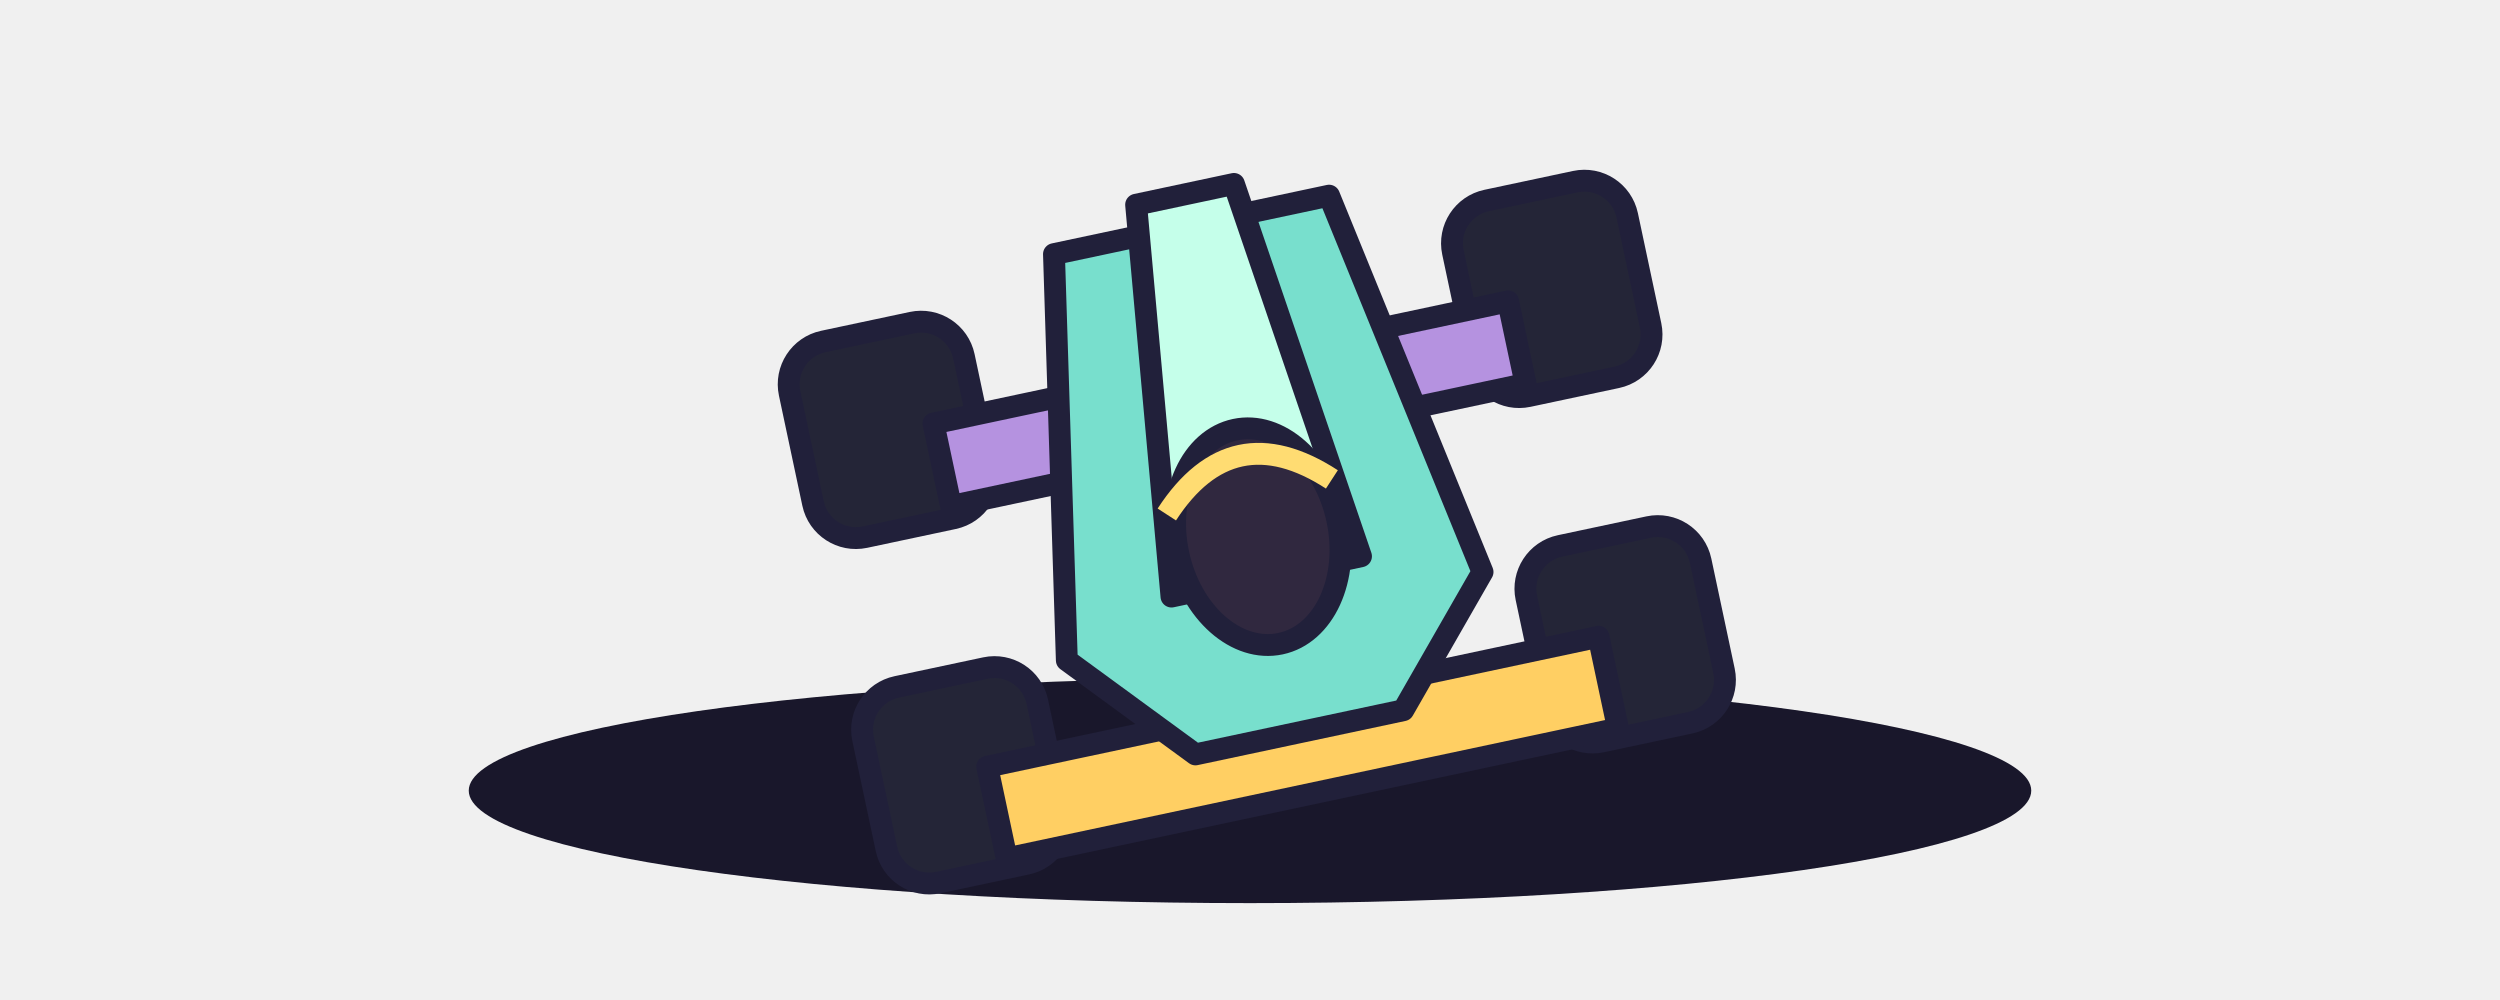
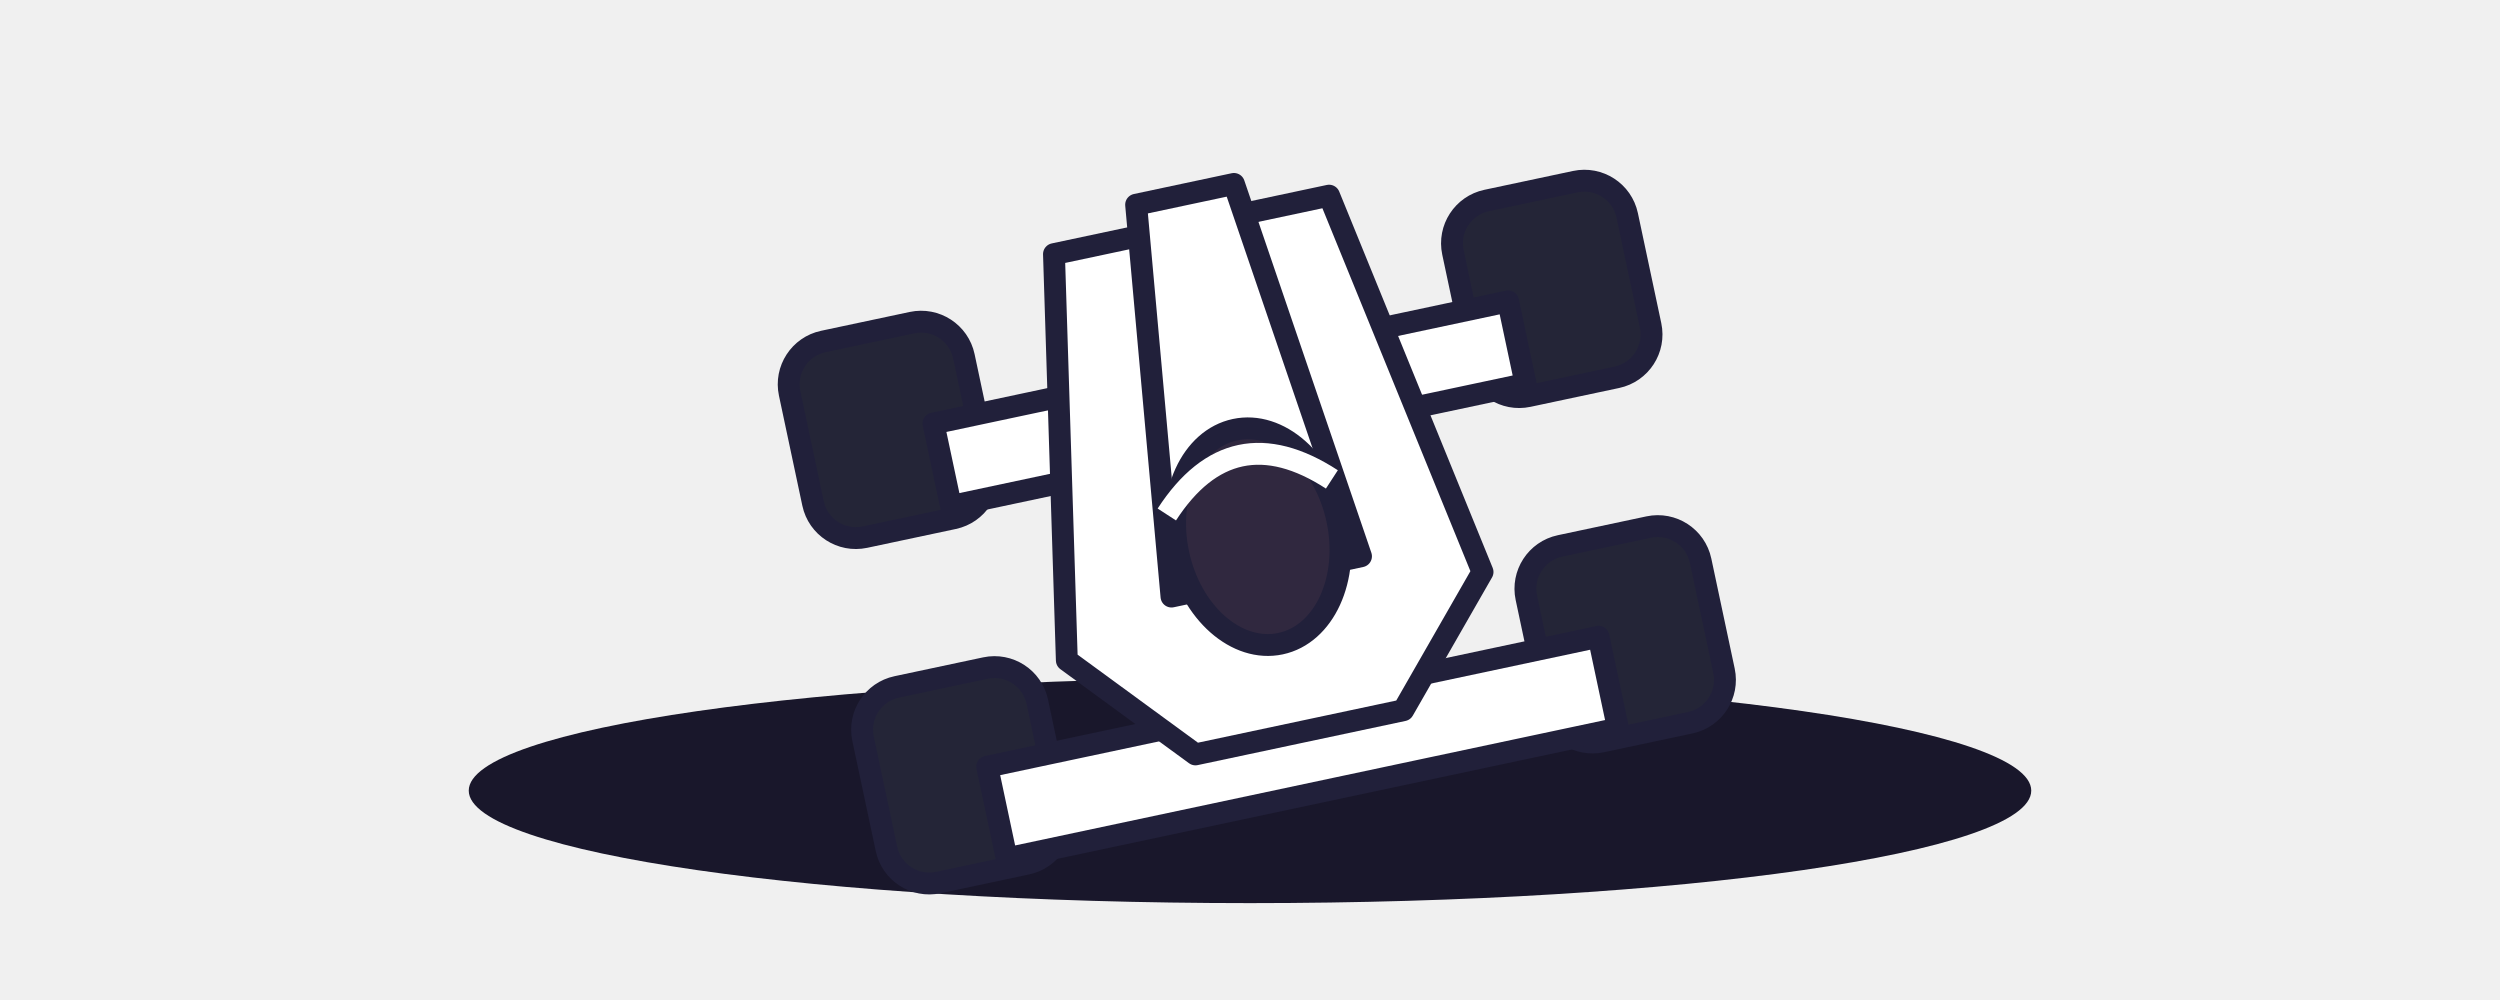
- <svg xmlns="http://www.w3.org/2000/svg" width="800" height="320" viewBox="0 0 800 320" role="img" aria-label="Mint KartBLitz race car">
+ <svg xmlns="http://www.w3.org/2000/svg" width="800" height="320" viewBox="0 0 800 320" role="img" aria-label="White KartBlitz race car">
  <ellipse cx="400" cy="253" rx="250" ry="36" fill="#19172b" />
  <g transform="translate(400 160) rotate(-12)" stroke="#21203a" stroke-width="7" stroke-linejoin="round">
    <rect x="-137" y="-78" width="57" height="64" rx="14" fill="#242537" />
    <rect x="80" y="-78" width="57" height="64" rx="14" fill="#242537" />
    <rect x="-137" y="35" width="57" height="64" rx="14" fill="#242537" />
    <rect x="80" y="35" width="57" height="64" rx="14" fill="#242537" />
-     <path d="M-94-45H94v27H-94z" fill="#b592e0" />
-     <path d="M-100 66H100v30H-100z" fill="#ffcf63" />
-     <path d="M-45-90 45-90 68 38 34 76H-34L-68 38z" fill="#78dfcd" />
-     <path d="M-16-100H16L31 25H-31z" fill="#c5ffea" />
+     <path d="M-94-45H94v27H-94z" fill="#FFFFFF" />
+     <path d="M-100 66H100v30H-100z" fill="#FFFFFF" />
+     <path d="M-45-90 45-90 68 38 34 76H-34L-68 38z" fill="#FFFFFF" />
+     <path d="M-16-100H16L31 25H-31z" fill="#FFFFFF" />
    <ellipse cx="0" cy="12" rx="26" ry="35" fill="#30283f" />
-     <path d="M-27-1Q0-28 27-1" fill="none" stroke="#ffdc72" />
+     <path d="M-27-1Q0-28 27-1" fill="none" stroke="#FFFFFF" />
  </g>
</svg>
